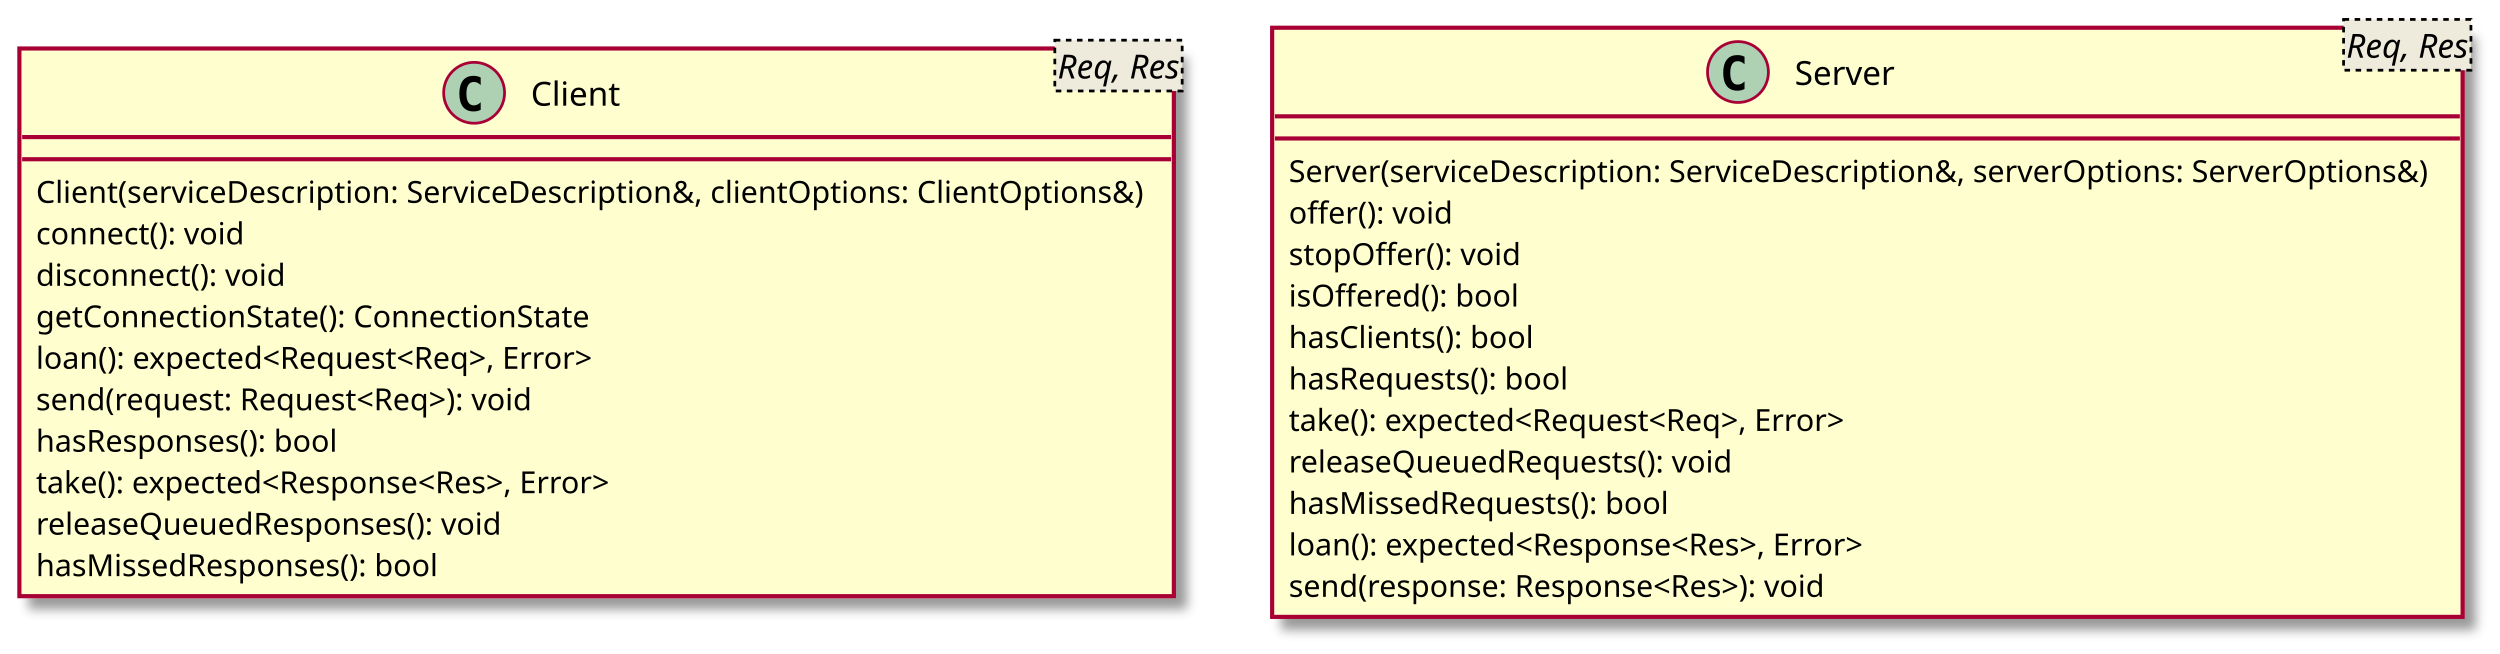
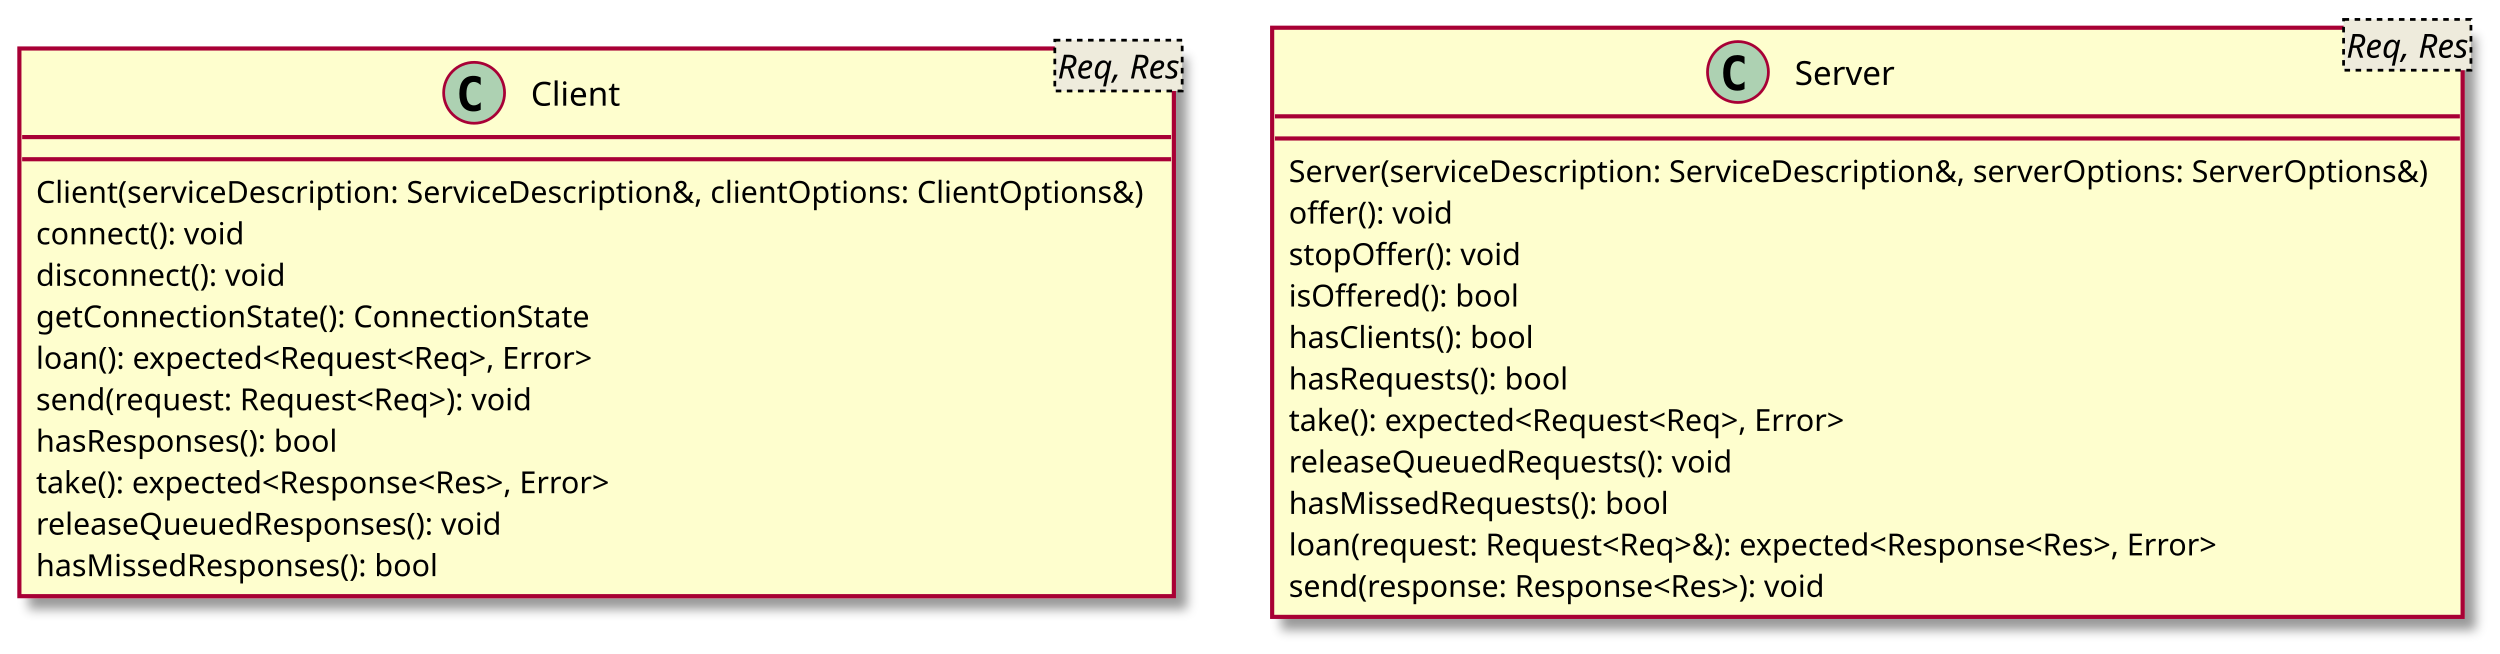
<svg xmlns="http://www.w3.org/2000/svg" contentScriptType="application/ecmascript" contentStyleType="text/css" height="236px" preserveAspectRatio="none" style="width:903px;height:236px;background:#EEEBDC;" version="1.1" viewBox="0 0 903 236" width="903px" zoomAndPan="magnify">
  <defs>
-     <filter height="300%" id="f1xlfv1uss2p1f" width="300%" x="-1" y="-1">
+     <filter height="300%" id="f1nypxbwztkzif" width="300%" x="-1" y="-1">
      <feGaussianBlur result="blurOut" stdDeviation="2.0" />
      <feColorMatrix in="blurOut" result="blurOut2" type="matrix" values="0 0 0 0 0 0 0 0 0 0 0 0 0 0 0 0 0 0 .4 0" />
      <feOffset dx="4.0" dy="4.0" in="blurOut2" result="blurOut3" />
      <feBlend in="SourceGraphic" in2="blurOut3" mode="normal" />
    </filter>
  </defs>
  <g>
-     <rect codeLine="3" fill="#FEFECE" filter="url(#f1xlfv1uss2p1f)" height="197.819" id="Client" style="stroke:#A80036;stroke-width:1.5;" width="417" x="7" y="17.516" />
+     <rect codeLine="3" fill="#FEFECE" filter="url(#f1nypxbwztkzif)" height="197.819" id="Client" style="stroke:#A80036;stroke-width:1.5;" width="417" x="7" y="17.516" />
    <ellipse cx="171.25" cy="33.516" fill="#ADD1B2" rx="11" ry="11" style="stroke:#A80036;stroke-width:1.0;" />
    <path d="M171.047,40.25 Q168.562,40.25 167.234,38.61 Q165.922,36.938 165.922,33.828 Q165.922,30.703 167.234,29.047 Q168.562,27.391 171.047,27.391 Q171.766,27.391 172.422,27.547 Q173.062,27.703 173.625,28 L173.625,30.719 Q173.266,30.375 172.969,30.188 Q172.672,29.985 172.406,29.86 Q172.094,29.719 171.781,29.657 Q171.484,29.594 171.172,29.594 Q169.844,29.594 169.156,30.657 Q168.469,31.75 168.469,33.828 Q168.469,35.922 169.156,36.985 Q169.844,38.063 171.172,38.063 Q171.812,38.063 172.406,37.782 Q172.703,37.657 172.984,37.469 Q173.281,37.266 173.625,36.938 L173.625,39.657 Q173.047,39.953 172.406,40.11 Q171.781,40.25 171.047,40.25 Z " fill="#000000" />
    <text fill="#000000" font-family="sans-serif" font-size="12" lengthAdjust="spacing" textLength="32" x="191.75" y="38.172">Client</text>
    <rect fill="#EEEBDC" height="18.344" style="stroke:#000000;stroke-width:1.0;stroke-dasharray:2.0,2.0;" width="46" x="381" y="14.516" />
    <text fill="#000000" font-family="sans-serif" font-size="12" font-style="italic" lengthAdjust="spacing" textLength="44" x="382" y="28.344">Req, Res</text>
    <line style="stroke:#A80036;stroke-width:1.5;" x1="8" x2="423" y1="49.516" y2="49.516" />
    <line style="stroke:#A80036;stroke-width:1.5;" x1="8" x2="423" y1="57.516" y2="57.516" />
    <text fill="#000000" font-family="sans-serif" font-size="11" lengthAdjust="spacing" textLength="405" x="13" y="73.275">Client(serviceDescription: ServiceDescription&amp;, clientOptions: ClientOptions&amp;)</text>
    <text fill="#000000" font-family="sans-serif" font-size="11" lengthAdjust="spacing" textLength="76" x="13" y="88.257">connect(): void</text>
    <text fill="#000000" font-family="sans-serif" font-size="11" lengthAdjust="spacing" textLength="91" x="13" y="103.239">disconnect(): void</text>
    <text fill="#000000" font-family="sans-serif" font-size="11" lengthAdjust="spacing" textLength="201" x="13" y="118.221">getConnectionState(): ConnectionState</text>
    <text fill="#000000" font-family="sans-serif" font-size="11" lengthAdjust="spacing" textLength="202" x="13" y="133.202">loan(): expected&lt;Request&lt;Req&gt;, Error&gt;</text>
    <text fill="#000000" font-family="sans-serif" font-size="11" lengthAdjust="spacing" textLength="180" x="13" y="148.184">send(request: Request&lt;Req&gt;): void</text>
    <text fill="#000000" font-family="sans-serif" font-size="11" lengthAdjust="spacing" textLength="109" x="13" y="163.166">hasResponses(): bool</text>
    <text fill="#000000" font-family="sans-serif" font-size="11" lengthAdjust="spacing" textLength="207" x="13" y="178.148">take(): expected&lt;Response&lt;Res&gt;, Error&gt;</text>
    <text fill="#000000" font-family="sans-serif" font-size="11" lengthAdjust="spacing" textLength="169" x="13" y="193.13">releaseQueuedResponses(): void</text>
    <text fill="#000000" font-family="sans-serif" font-size="11" lengthAdjust="spacing" textLength="145" x="13" y="208.112">hasMissedResponses(): bool</text>
-     <rect codeLine="16" fill="#FEFECE" filter="url(#f1xlfv1uss2p1f)" height="212.801" id="Server" style="stroke:#A80036;stroke-width:1.5;" width="430" x="459.5" y="10.016" />
+     <rect codeLine="16" fill="#FEFECE" filter="url(#f1nypxbwztkzif)" height="212.801" id="Server" style="stroke:#A80036;stroke-width:1.5;" width="430" x="459.5" y="10.016" />
    <ellipse cx="627.75" cy="26.016" fill="#ADD1B2" rx="11" ry="11" style="stroke:#A80036;stroke-width:1.0;" />
    <path d="M627.547,32.75 Q625.062,32.75 623.734,31.11 Q622.422,29.438 622.422,26.328 Q622.422,23.203 623.734,21.547 Q625.062,19.891 627.547,19.891 Q628.266,19.891 628.922,20.047 Q629.562,20.203 630.125,20.5 L630.125,23.219 Q629.766,22.875 629.469,22.688 Q629.172,22.485 628.906,22.36 Q628.594,22.219 628.281,22.157 Q627.984,22.094 627.672,22.094 Q626.344,22.094 625.656,23.157 Q624.969,24.25 624.969,26.328 Q624.969,28.422 625.656,29.485 Q626.344,30.563 627.672,30.563 Q628.312,30.563 628.906,30.282 Q629.203,30.157 629.484,29.969 Q629.781,29.766 630.125,29.438 L630.125,32.157 Q629.547,32.453 628.906,32.61 Q628.281,32.75 627.547,32.75 Z " fill="#000000" />
    <text fill="#000000" font-family="sans-serif" font-size="12" lengthAdjust="spacing" textLength="37" x="648.25" y="30.672">Server</text>
    <rect fill="#EEEBDC" height="18.344" style="stroke:#000000;stroke-width:1.0;stroke-dasharray:2.0,2.0;" width="46" x="846.5" y="7.016" />
    <text fill="#000000" font-family="sans-serif" font-size="12" font-style="italic" lengthAdjust="spacing" textLength="44" x="847.5" y="20.844">Req, Res</text>
    <line style="stroke:#A80036;stroke-width:1.5;" x1="460.5" x2="888.5" y1="42.016" y2="42.016" />
    <line style="stroke:#A80036;stroke-width:1.5;" x1="460.5" x2="888.5" y1="50.016" y2="50.016" />
    <text fill="#000000" font-family="sans-serif" font-size="11" lengthAdjust="spacing" textLength="418" x="465.5" y="65.775">Server(serviceDescription: ServiceDescription&amp;, serverOptions: ServerOptions&amp;)</text>
    <text fill="#000000" font-family="sans-serif" font-size="11" lengthAdjust="spacing" textLength="61" x="465.5" y="80.757">offer(): void</text>
    <text fill="#000000" font-family="sans-serif" font-size="11" lengthAdjust="spacing" textLength="86" x="465.5" y="95.739">stopOffer(): void</text>
    <text fill="#000000" font-family="sans-serif" font-size="11" lengthAdjust="spacing" textLength="85" x="465.5" y="110.721">isOffered(): bool</text>
    <text fill="#000000" font-family="sans-serif" font-size="11" lengthAdjust="spacing" textLength="89" x="465.5" y="125.703">hasClients(): bool</text>
    <text fill="#000000" font-family="sans-serif" font-size="11" lengthAdjust="spacing" textLength="101" x="465.5" y="140.684">hasRequests(): bool</text>
    <text fill="#000000" font-family="sans-serif" font-size="11" lengthAdjust="spacing" textLength="201" x="465.5" y="155.666">take(): expected&lt;Request&lt;Req&gt;, Error&gt;</text>
    <text fill="#000000" font-family="sans-serif" font-size="11" lengthAdjust="spacing" textLength="161" x="465.5" y="170.648">releaseQueuedRequests(): void</text>
    <text fill="#000000" font-family="sans-serif" font-size="11" lengthAdjust="spacing" textLength="137" x="465.5" y="185.63">hasMissedRequests(): bool</text>
-     <text fill="#000000" font-family="sans-serif" font-size="11" lengthAdjust="spacing" textLength="208" x="465.5" y="200.612">loan(): expected&lt;Response&lt;Res&gt;, Error&gt;</text>
+     <text fill="#000000" font-family="sans-serif" font-size="11" lengthAdjust="spacing" textLength="336" x="465.5" y="200.612">loan(request: Request&lt;Req&gt;&amp;): expected&lt;Response&lt;Res&gt;, Error&gt;</text>
    <text fill="#000000" font-family="sans-serif" font-size="11" lengthAdjust="spacing" textLength="194" x="465.5" y="215.594">send(response: Response&lt;Res&gt;): void</text>
  </g>
</svg>
